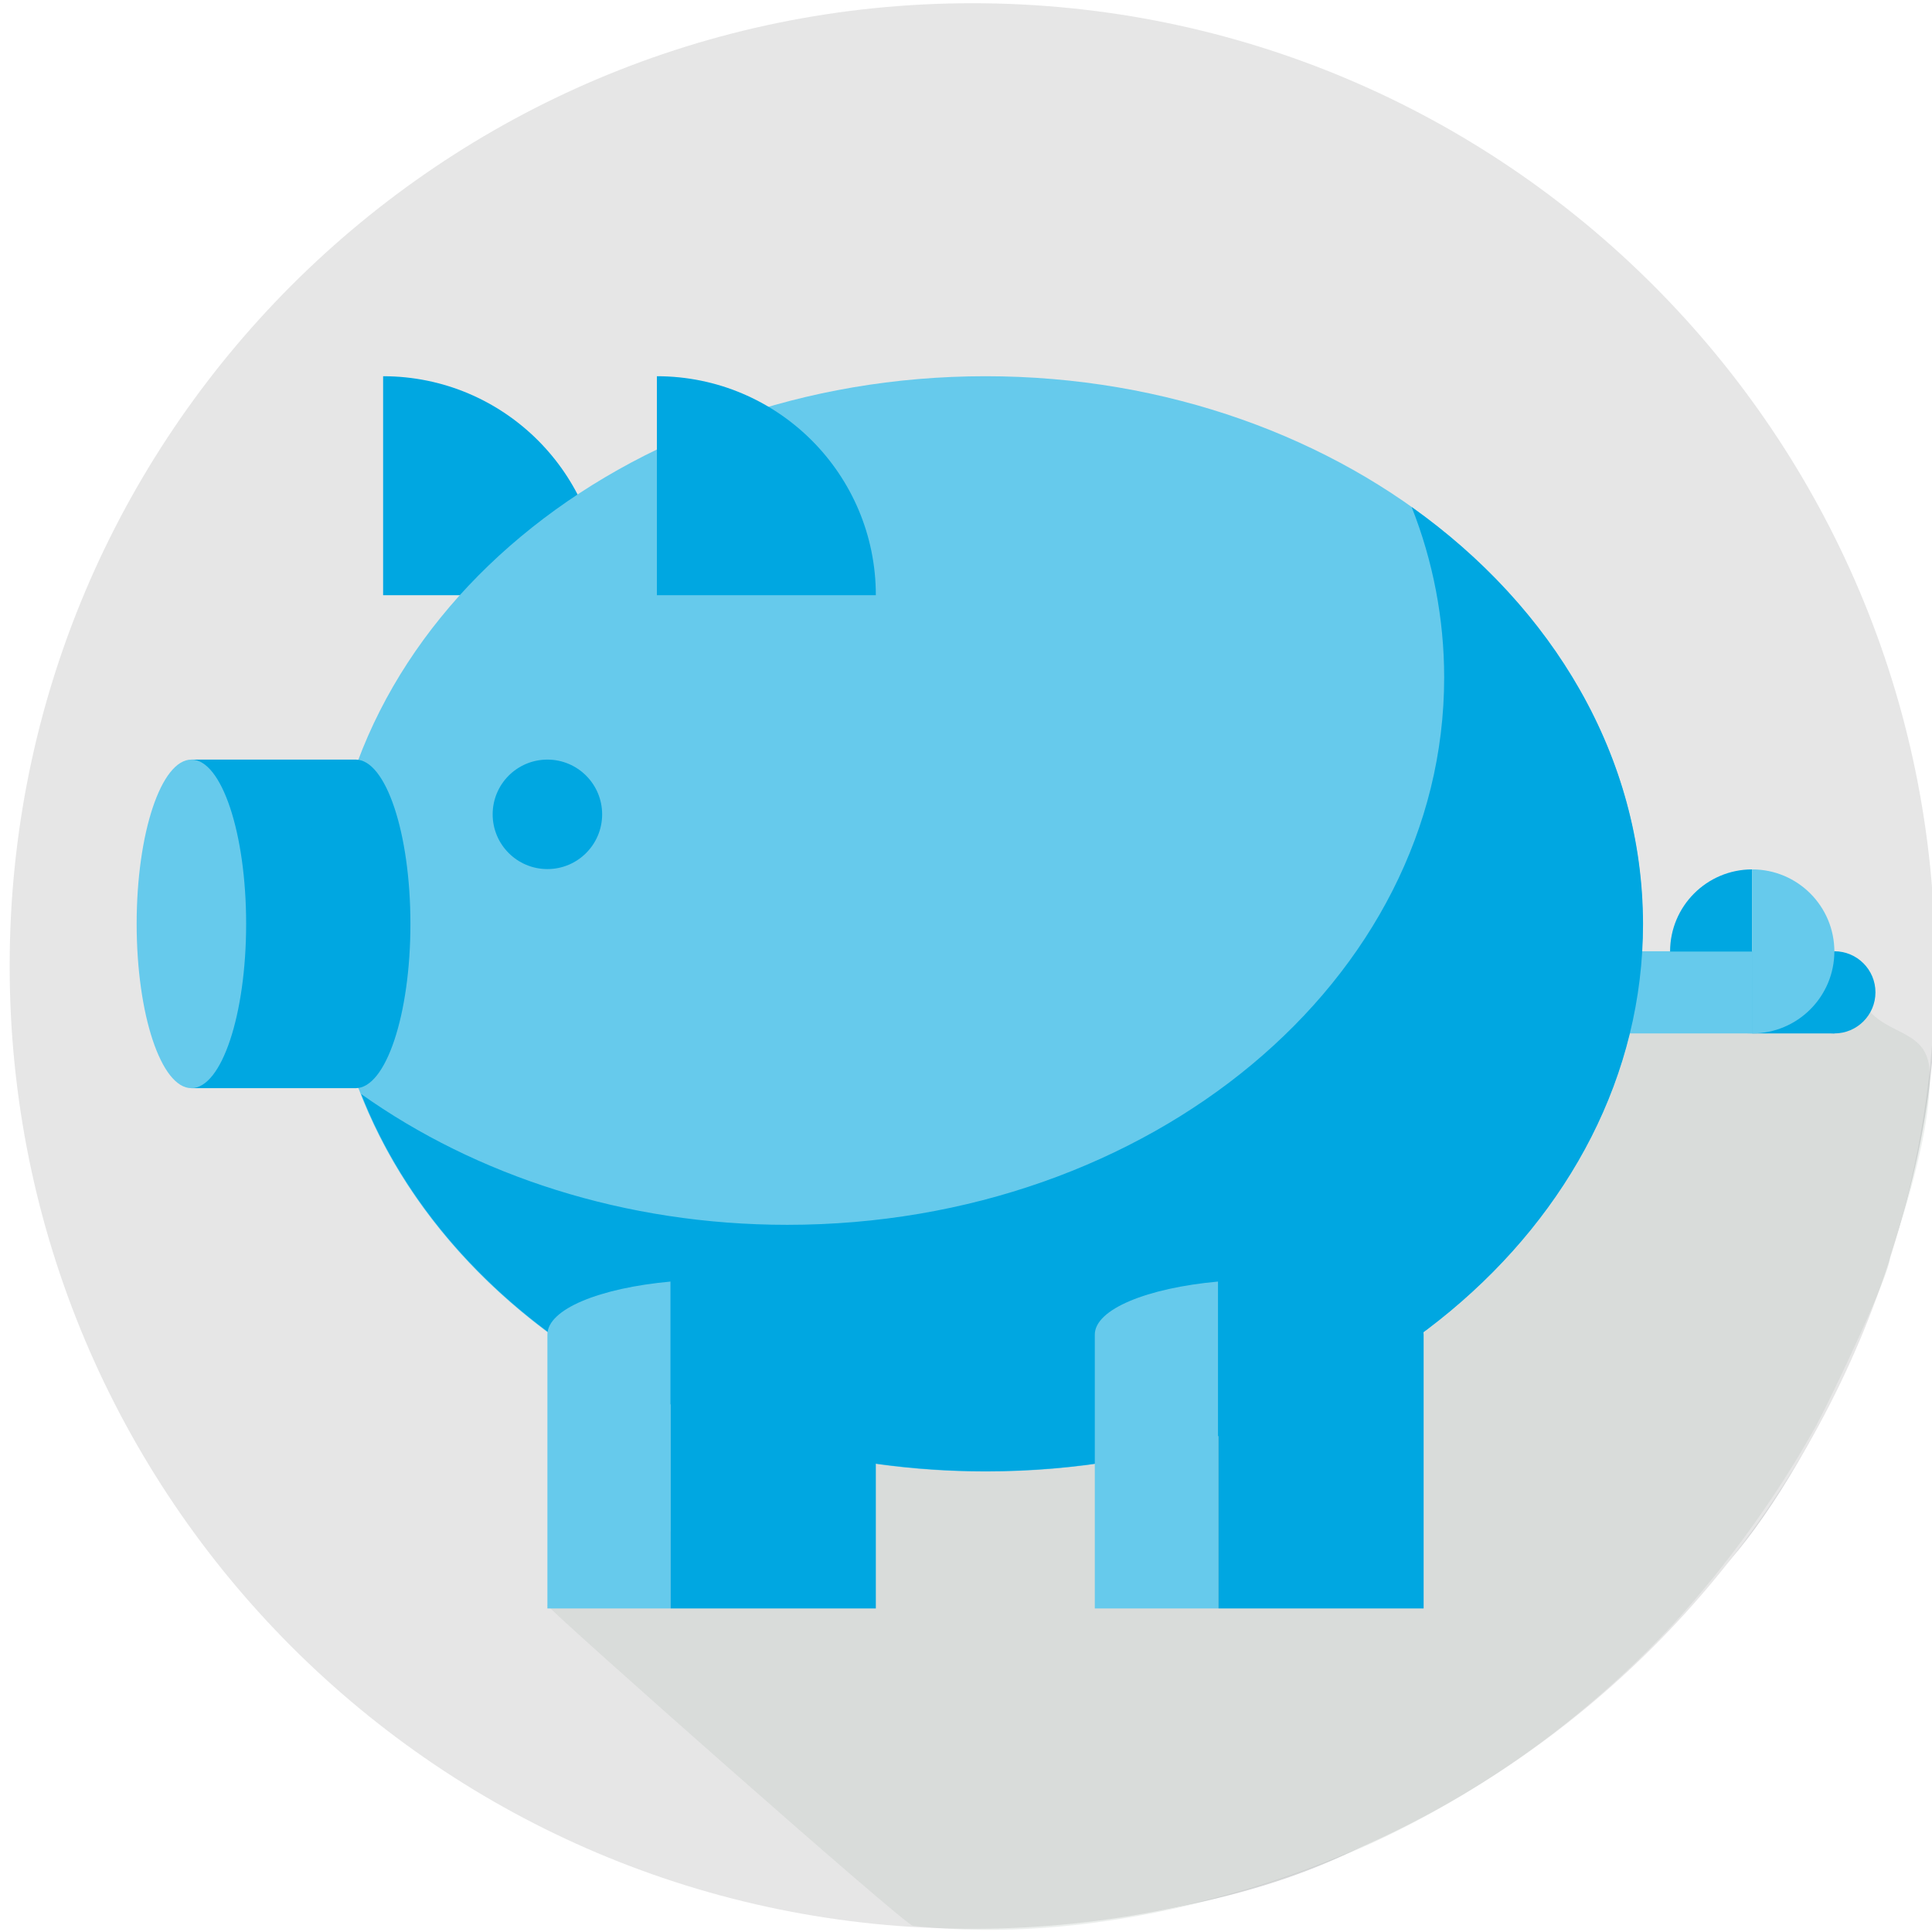
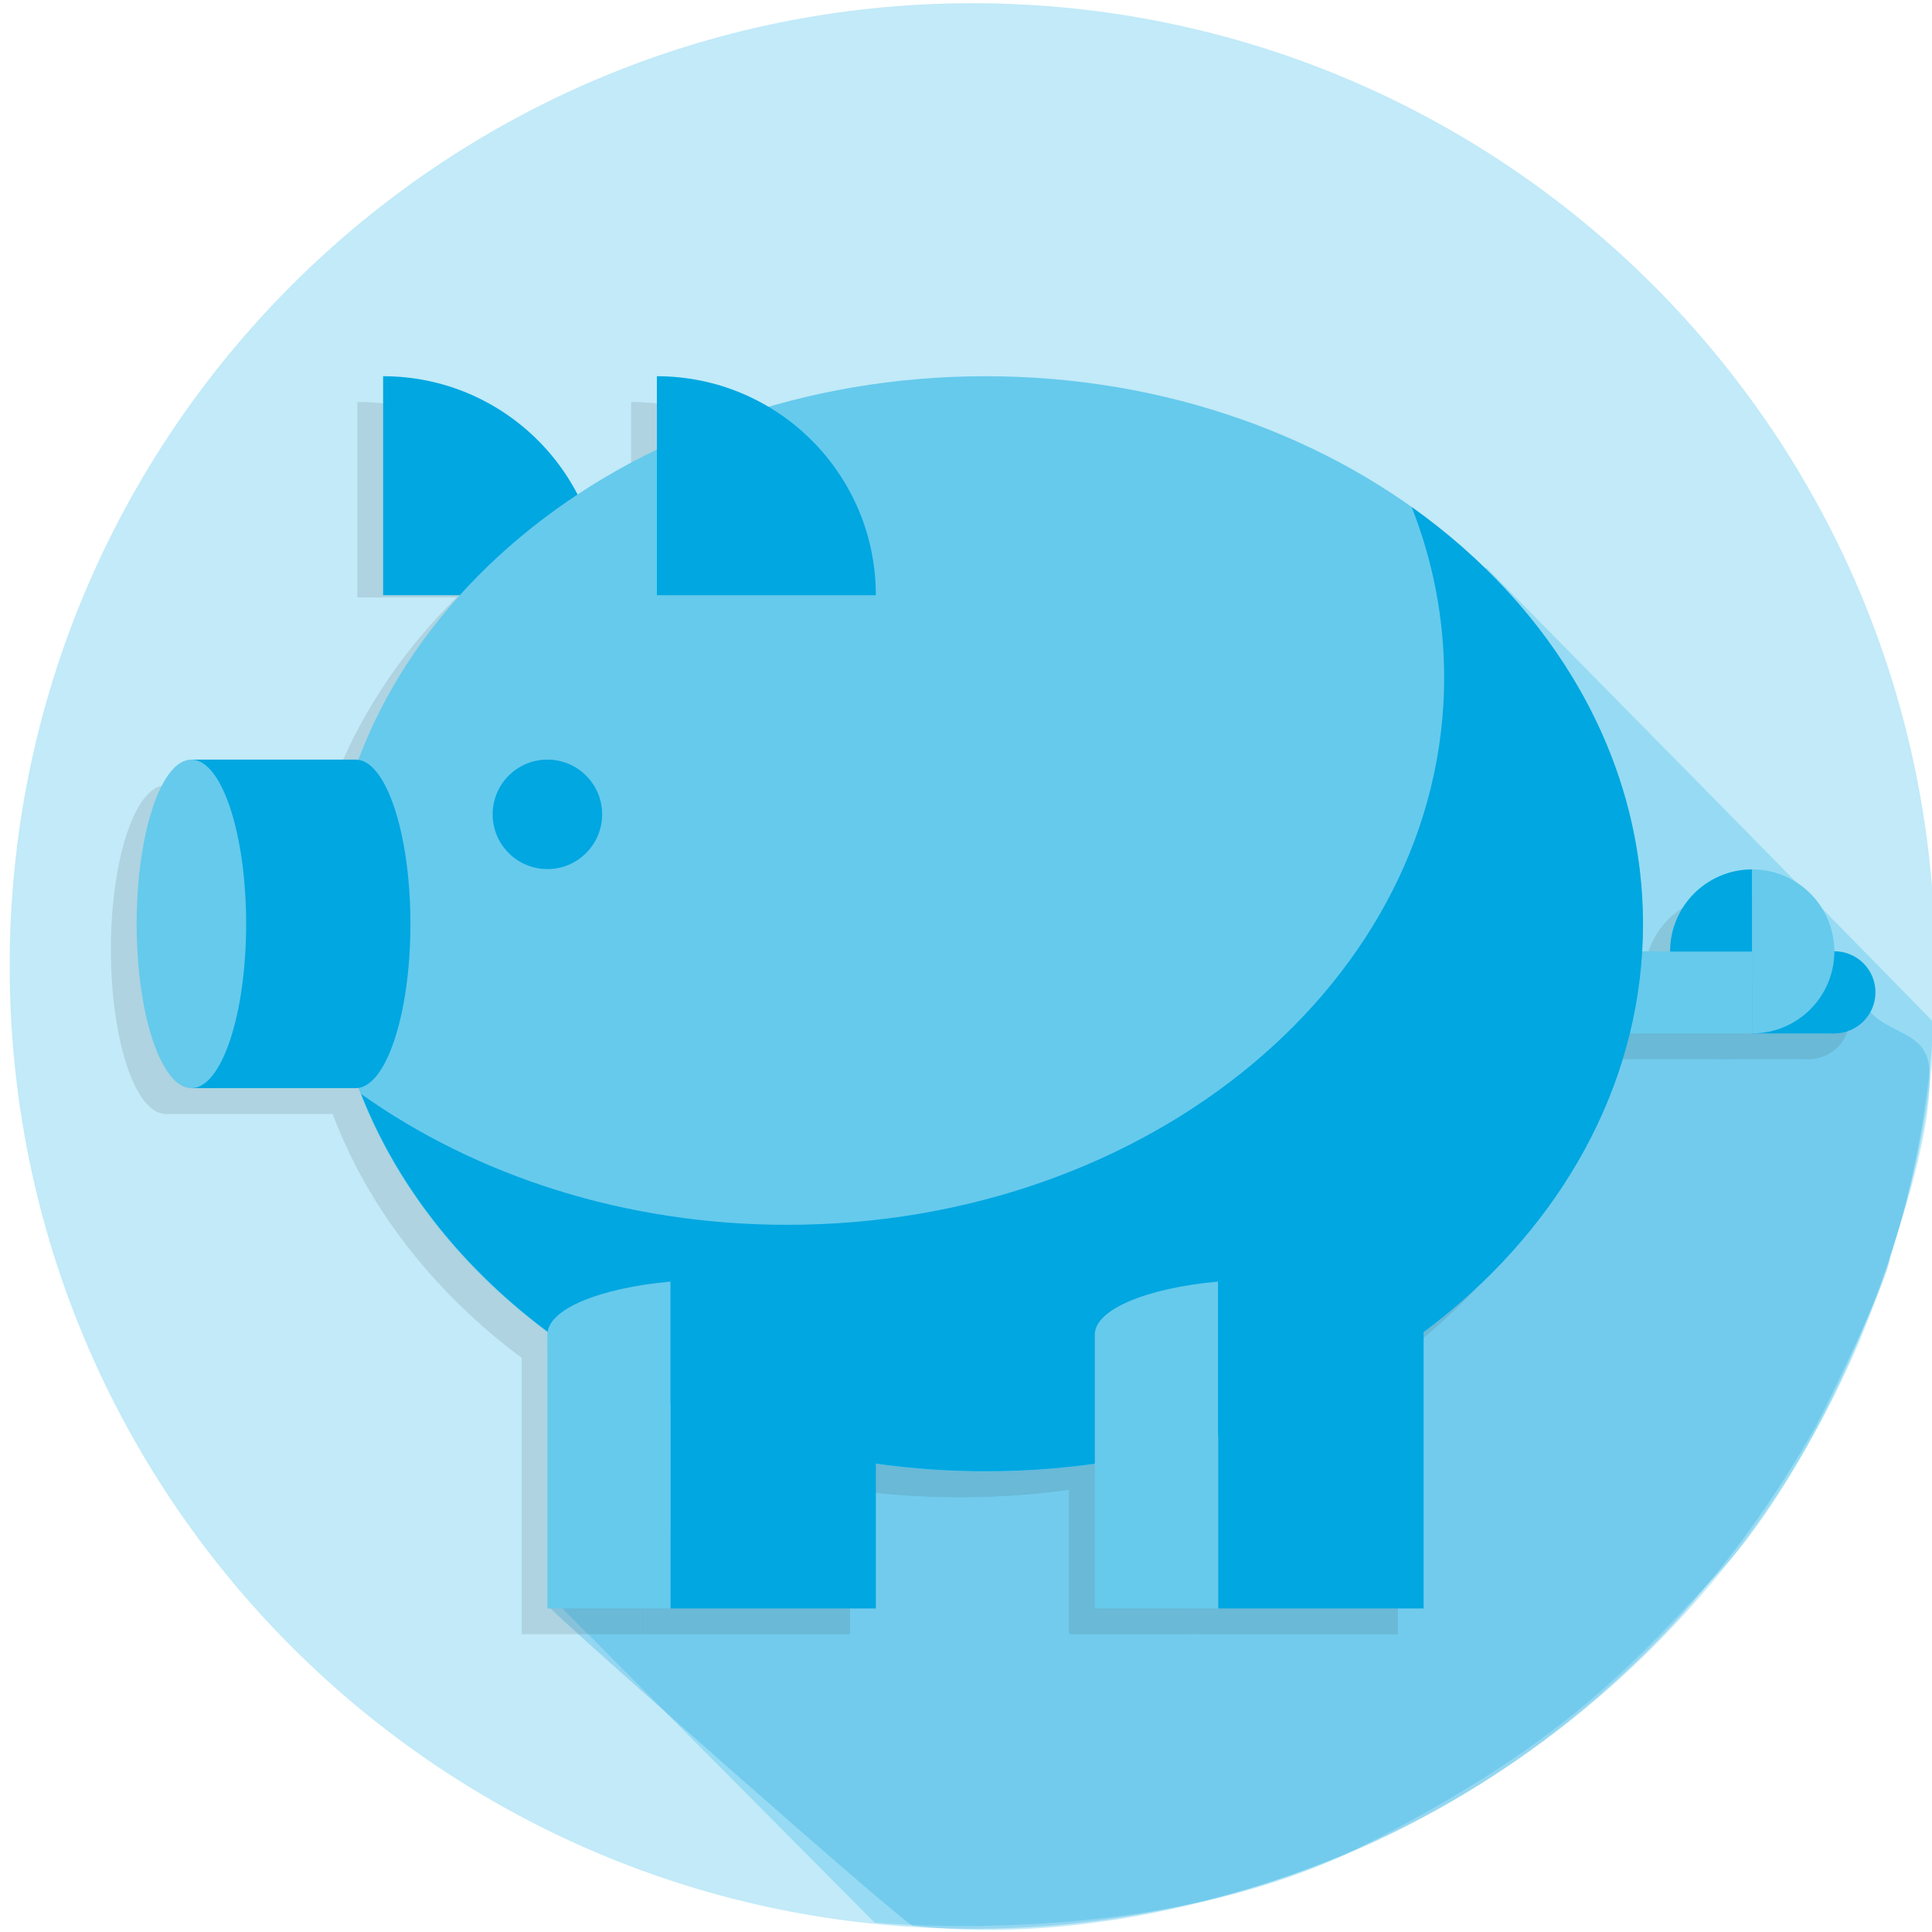
<svg xmlns="http://www.w3.org/2000/svg" viewBox="0 0 300 300">
  <defs>
-     <style>.a{fill:none;}.b{fill:#4a4f55;}.b,.d{opacity:0.23;}.c{fill:#e6e6e6;}.d{fill:#abb7af;}.e{fill:#00a7e1;}.f{fill:#66caec;}</style>
+     <style>.a{isolation:isolate;}.b,.c{opacity:0.24;mix-blend-mode:multiply;}.c,.d,.g{fill:#00a7e1;}.d{opacity:0.23;}.e{opacity:0.12;}.f{fill:#25282b;}.h{fill:#66caec;}</style>
  </defs>
-   <rect class="a" x="-0.15" y="-1.33" width="300" height="301" />
-   <path class="b" d="M85.81,248.21l50,50.33s43.63,4.36,75.52-11.76,42.16-28.35,56.13-43.24c12.86-13.71,31.94-51.23,32.91-84.64,0-.2-69.52-70.72-69.52-70.72L85,207.24h0" />
-   <circle class="c" cx="151" cy="150" r="149.5" />
-   <path class="d" d="M254.57,147.49,85,249.26c.5,1,55.46,49.63,56.74,49.77,27.35,3.06,55.21-5.44,71.63-13a149.94,149.94,0,0,0,46.5-33.9A166.71,166.71,0,0,0,282,221.4c2.64-4.94,11.54-23.75,11.45-26,0-.77,6.7-18.55,6.17-29.08-.31-6.31-6.09-5.44-9.52-9.52C282.85,148.1,261.23,155.77,254.57,147.49Z" />
-   <path class="e" d="M59.49,58.42v34h34A34,34,0,0,0,59.49,58.42Z" />
-   <circle class="e" cx="284.84" cy="154.09" r="6.38" />
-   <rect class="e" x="272.08" y="147.71" width="12.76" height="12.76" />
-   <rect class="f" x="238.07" y="147.71" width="34.02" height="12.76" />
-   <ellipse class="f" cx="153.03" cy="143.46" rx="102.05" ry="85.04" />
-   <circle class="e" cx="85" cy="126.45" r="8.5" />
-   <rect class="e" x="29.72" y="117.95" width="25.51" height="51.02" />
-   <ellipse class="f" cx="29.72" cy="143.46" rx="8.5" ry="25.51" />
-   <ellipse class="e" cx="55.23" cy="143.46" rx="8.5" ry="25.51" />
-   <path class="e" d="M219.2,78.73a71.93,71.93,0,0,1,5.05,26.46c0,47-45.69,85-102,85-25.25,0-48.35-7.65-66.17-20.31,13.35,34,51.73,58.58,97,58.58,56.36,0,102.05-38.08,102.05-85C255.08,117.54,241.15,94.33,219.2,78.73Z" />
-   <path class="e" d="M221.06,207.24c0-4.7-11.42-8.51-25.51-8.51-2.2,0-4.34.1-6.38.27v50.76h31.89Z" />
-   <path class="f" d="M170,207.24v42.52h19.13V199C178.17,200,170,203.28,170,207.24Z" />
-   <path class="f" d="M85,207.24v42.52h19.13V199C93.13,200,85,203.28,85,207.24Z" />
-   <path class="e" d="M110.51,198.73c-2.2,0-4.34.1-6.38.27v50.76H136V207.24C136,202.54,124.6,198.73,110.51,198.73Z" />
-   <path class="f" d="M259.33,147.71a12.75,12.75,0,0,0,12.75,12.76V147.71Z" />
-   <path class="e" d="M272.08,135a12.75,12.75,0,0,0-12.75,12.76h12.75Z" />
-   <path class="f" d="M272.08,135v12.76h12.76A12.76,12.76,0,0,0,272.08,135Z" />
-   <path class="f" d="M272.08,160.47a12.76,12.76,0,0,0,12.76-12.76H272.08Z" />
-   <path class="e" d="M102,58.42v34h34A34,34,0,0,0,102,58.42Z" />
+   <g class="a">
+     <circle class="c" cx="151" cy="150" r="149.5" />
+     <path class="c" d="M254.57,147.49,85,249.26c.5,1,55.46,49.63,56.74,49.77,27.35,3.06,55.21-5.44,71.63-13a149.94,149.94,0,0,0,46.5-33.9A166.71,166.71,0,0,0,282,221.4c2.64-4.94,11.54-23.75,11.45-26,0-.77,6.7-18.55,6.17-29.08-.31-6.31-6.09-5.44-9.52-9.52C282.85,148.1,261.23,155.77,254.57,147.49Z" />
+     <path class="d" d="M85.81,248.21l50,50.33s43.63,4.36,75.52-11.76,42.16-28.35,56.13-43.24c12.86-13.71,31.94-51.23,32.91-84.64,0-.2-69.52-70.72-69.52-70.72L85,207.24h0" />
+     <g class="e">
+       <path class="f" d="M55.49,62.42V92.77h34C89.5,76,74.27,62.42,55.49,62.42Z" />
+       <circle class="f" cx="280.84" cy="158.09" r="6.38" />
+       <rect class="f" x="268.08" y="151.71" width="12.76" height="12.76" />
+       <rect class="f" x="234.07" y="151.71" width="34.02" height="12.76" />
+       <ellipse class="f" cx="149.03" cy="147.46" rx="102.05" ry="85.04" />
+       <circle class="f" cx="81" cy="130.45" r="8.5" />
+       <rect class="f" x="25.72" y="121.95" width="25.51" height="51.02" />
+       <ellipse class="f" cx="25.72" cy="147.46" rx="8.5" ry="25.51" />
+       <ellipse class="f" cx="51.23" cy="147.46" rx="8.5" ry="25.51" />
+       <path class="f" d="M215.2,82.73a71.93,71.93,0,0,1,5.05,26.46c0,47-45.69,85-102,85-25.25,0-48.35-7.65-66.17-20.31,13.35,34,51.73,58.58,97,58.58,56.36,0,102.05-38.08,102.05-85C251.08,121.54,237.15,98.33,215.2,82.73Z" />
+       <path class="f" d="M217.06,211.24c0-4.7-11.42-8.51-25.51-8.51-2.2,0-4.34.1-6.38.27v50.76h31.89Z" />
+       <path class="f" d="M166,211.24v42.52h19.13V203C174.17,204,166,207.28,166,211.24Z" />
+       <path class="f" d="M81,211.24v42.52h19.13V203C89.13,204,81,207.28,81,211.24Z" />
+       <path class="f" d="M106.51,202.73c-2.2,0-4.34.1-6.38.27v50.76H132V211.24C132,206.54,120.6,202.73,106.51,202.73Z" />
+       <path class="f" d="M255.33,151.71a12.75,12.75,0,0,0,12.75,12.76V151.71Z" />
+       <path class="f" d="M268.08,139a12.75,12.75,0,0,0-12.75,12.76h12.75Z" />
+       <path class="f" d="M268.08,139v12.76h12.76A12.76,12.76,0,0,0,268.08,139Z" />
+       <path class="f" d="M268.08,164.47a12.76,12.76,0,0,0,12.76-12.76H268.08Z" />
+       <path class="f" d="M98,62.42v34h34A34,34,0,0,0,98,62.42Z" />
+     </g>
+     <path class="g" d="M59.49,58.42v34h34A34,34,0,0,0,59.49,58.42Z" />
+     <circle class="g" cx="284.84" cy="154.09" r="6.38" />
+     <rect class="g" x="272.08" y="147.71" width="12.76" height="12.76" />
+     <rect class="h" x="238.07" y="147.71" width="34.02" height="12.76" />
+     <ellipse class="h" cx="153.03" cy="143.46" rx="102.05" ry="85.04" />
+     <circle class="g" cx="85" cy="126.45" r="8.5" />
+     <rect class="g" x="29.72" y="117.95" width="25.51" height="51.02" />
+     <ellipse class="h" cx="29.72" cy="143.46" rx="8.5" ry="25.51" />
+     <ellipse class="g" cx="55.23" cy="143.46" rx="8.5" ry="25.51" />
+     <path class="g" d="M219.2,78.73a71.93,71.93,0,0,1,5.05,26.46c0,47-45.69,85-102,85-25.25,0-48.35-7.65-66.17-20.31,13.35,34,51.73,58.58,97,58.58,56.36,0,102.05-38.08,102.05-85C255.08,117.54,241.15,94.33,219.2,78.73Z" />
+     <path class="g" d="M221.06,207.24c0-4.7-11.42-8.51-25.51-8.51-2.2,0-4.34.1-6.38.27v50.76h31.89Z" />
+     <path class="h" d="M170,207.24v42.52h19.13V199C178.17,200,170,203.28,170,207.24Z" />
+     <path class="h" d="M85,207.24v42.52h19.13V199C93.13,200,85,203.28,85,207.24Z" />
+     <path class="g" d="M110.51,198.73c-2.2,0-4.34.1-6.38.27v50.76H136V207.24C136,202.54,124.6,198.73,110.51,198.73Z" />
+     <path class="h" d="M259.33,147.71a12.75,12.75,0,0,0,12.75,12.76V147.71Z" />
+     <path class="g" d="M272.08,135a12.75,12.75,0,0,0-12.75,12.76h12.75Z" />
+     <path class="h" d="M272.08,135v12.76h12.76A12.76,12.76,0,0,0,272.08,135Z" />
+     <path class="h" d="M272.08,160.47a12.76,12.76,0,0,0,12.76-12.76H272.08Z" />
+     <path class="g" d="M102,58.42v34h34A34,34,0,0,0,102,58.42Z" />
+   </g>
</svg>
